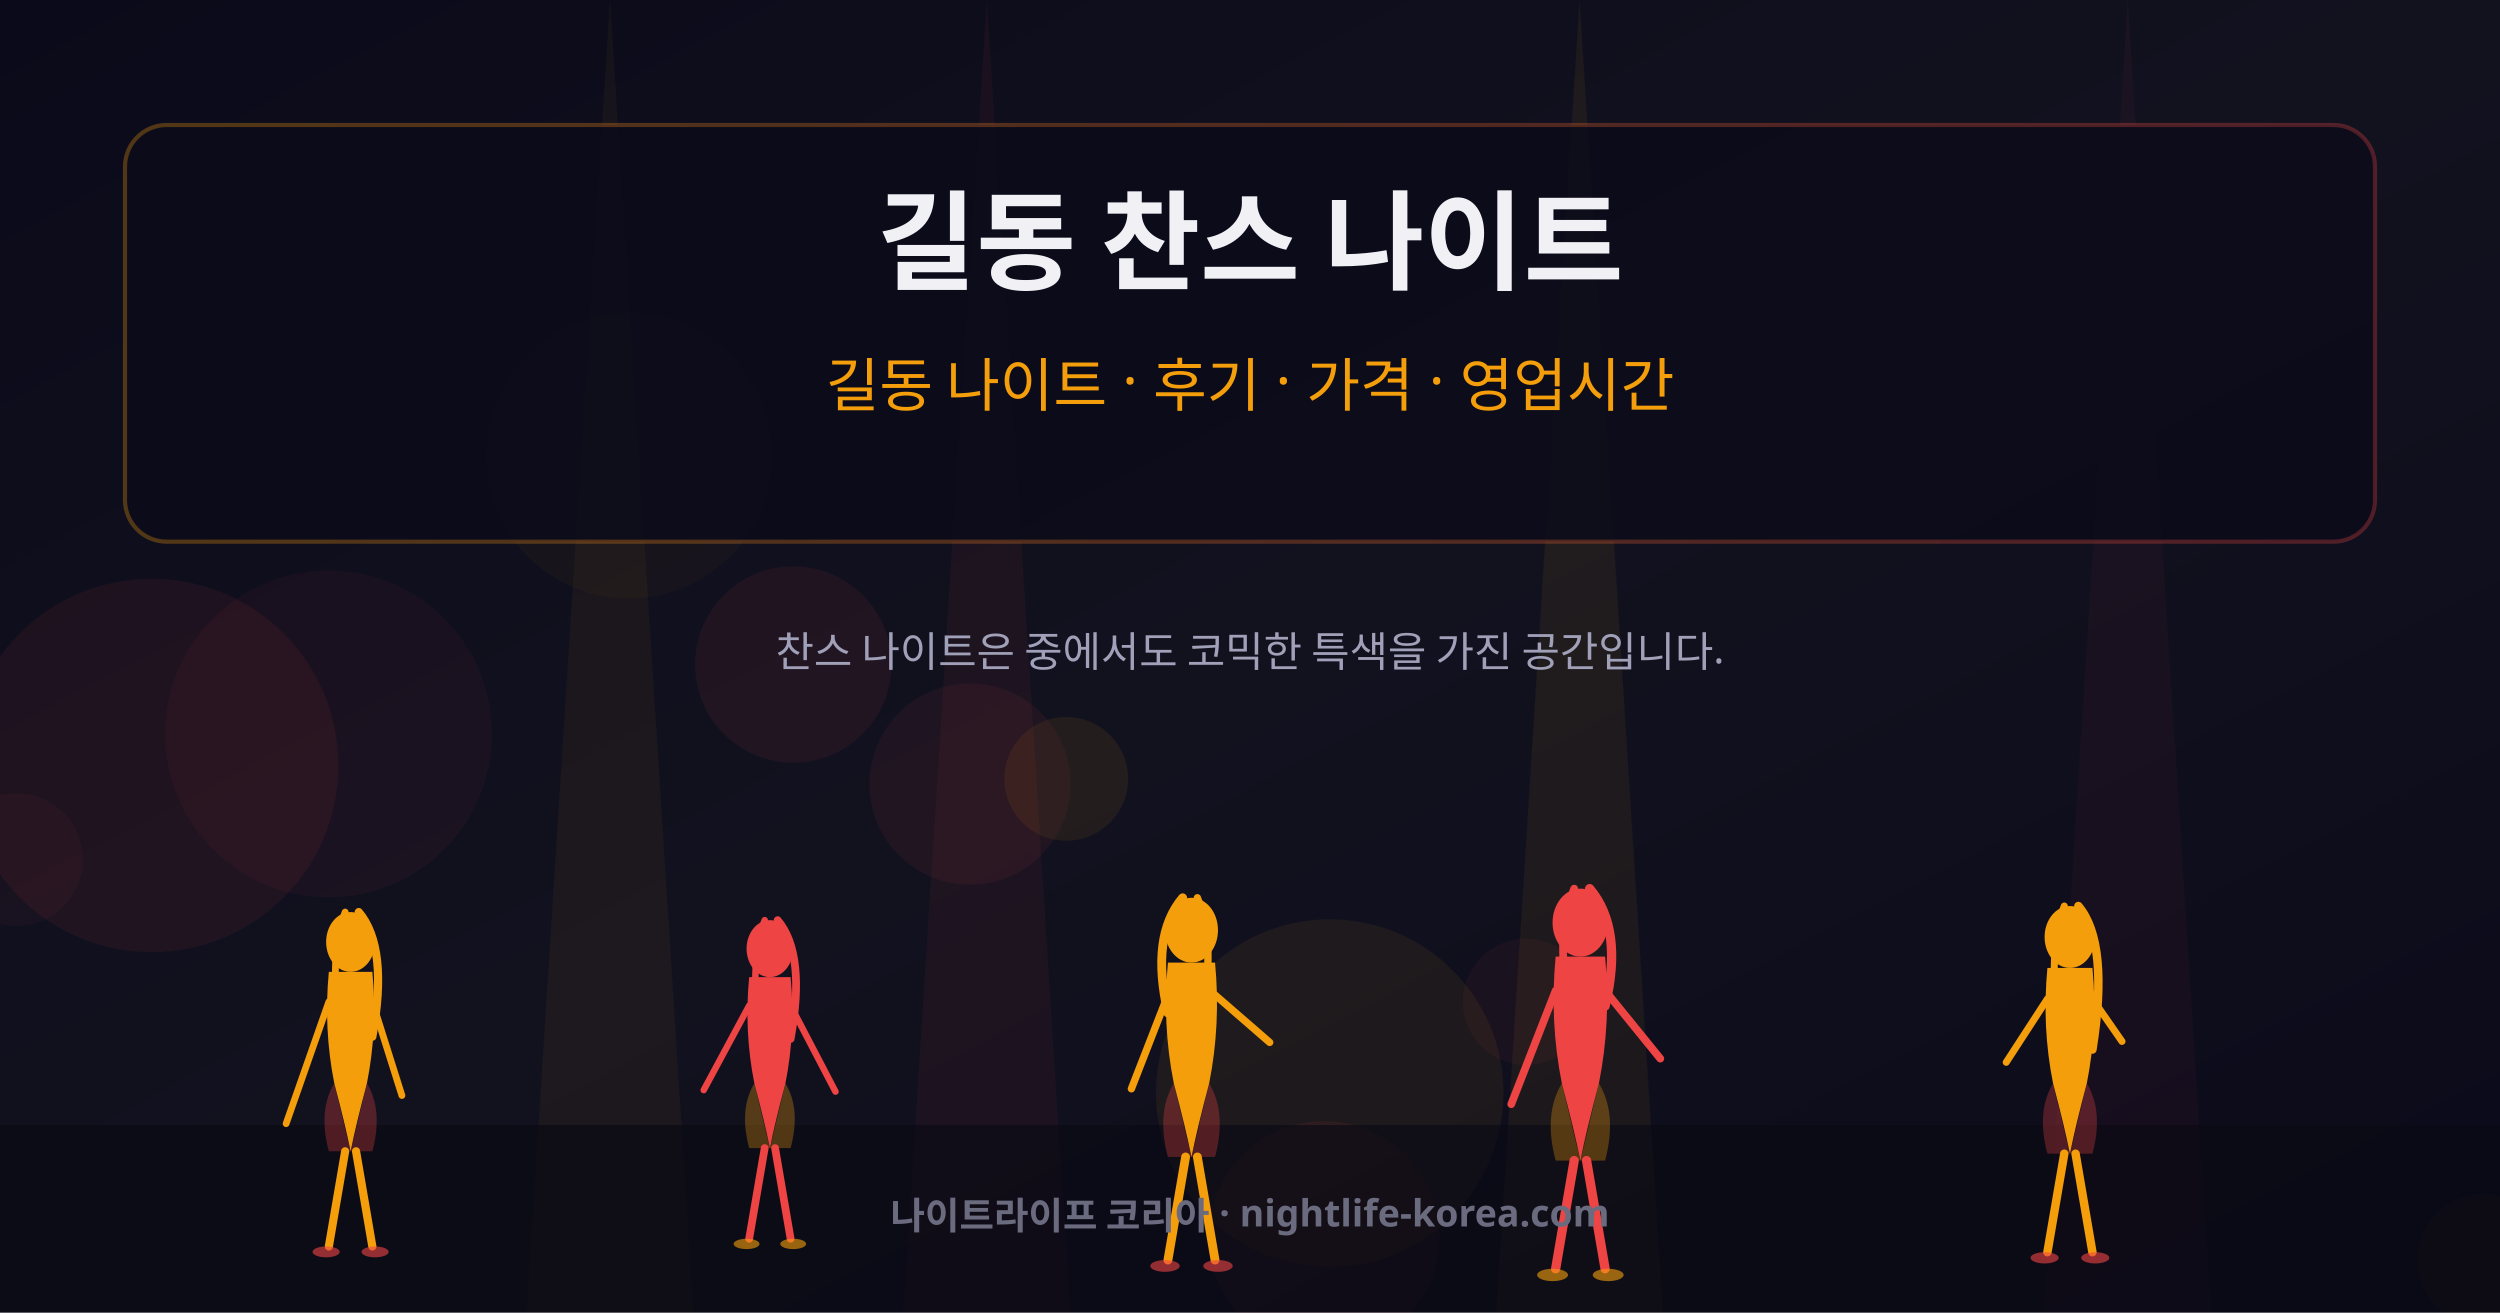
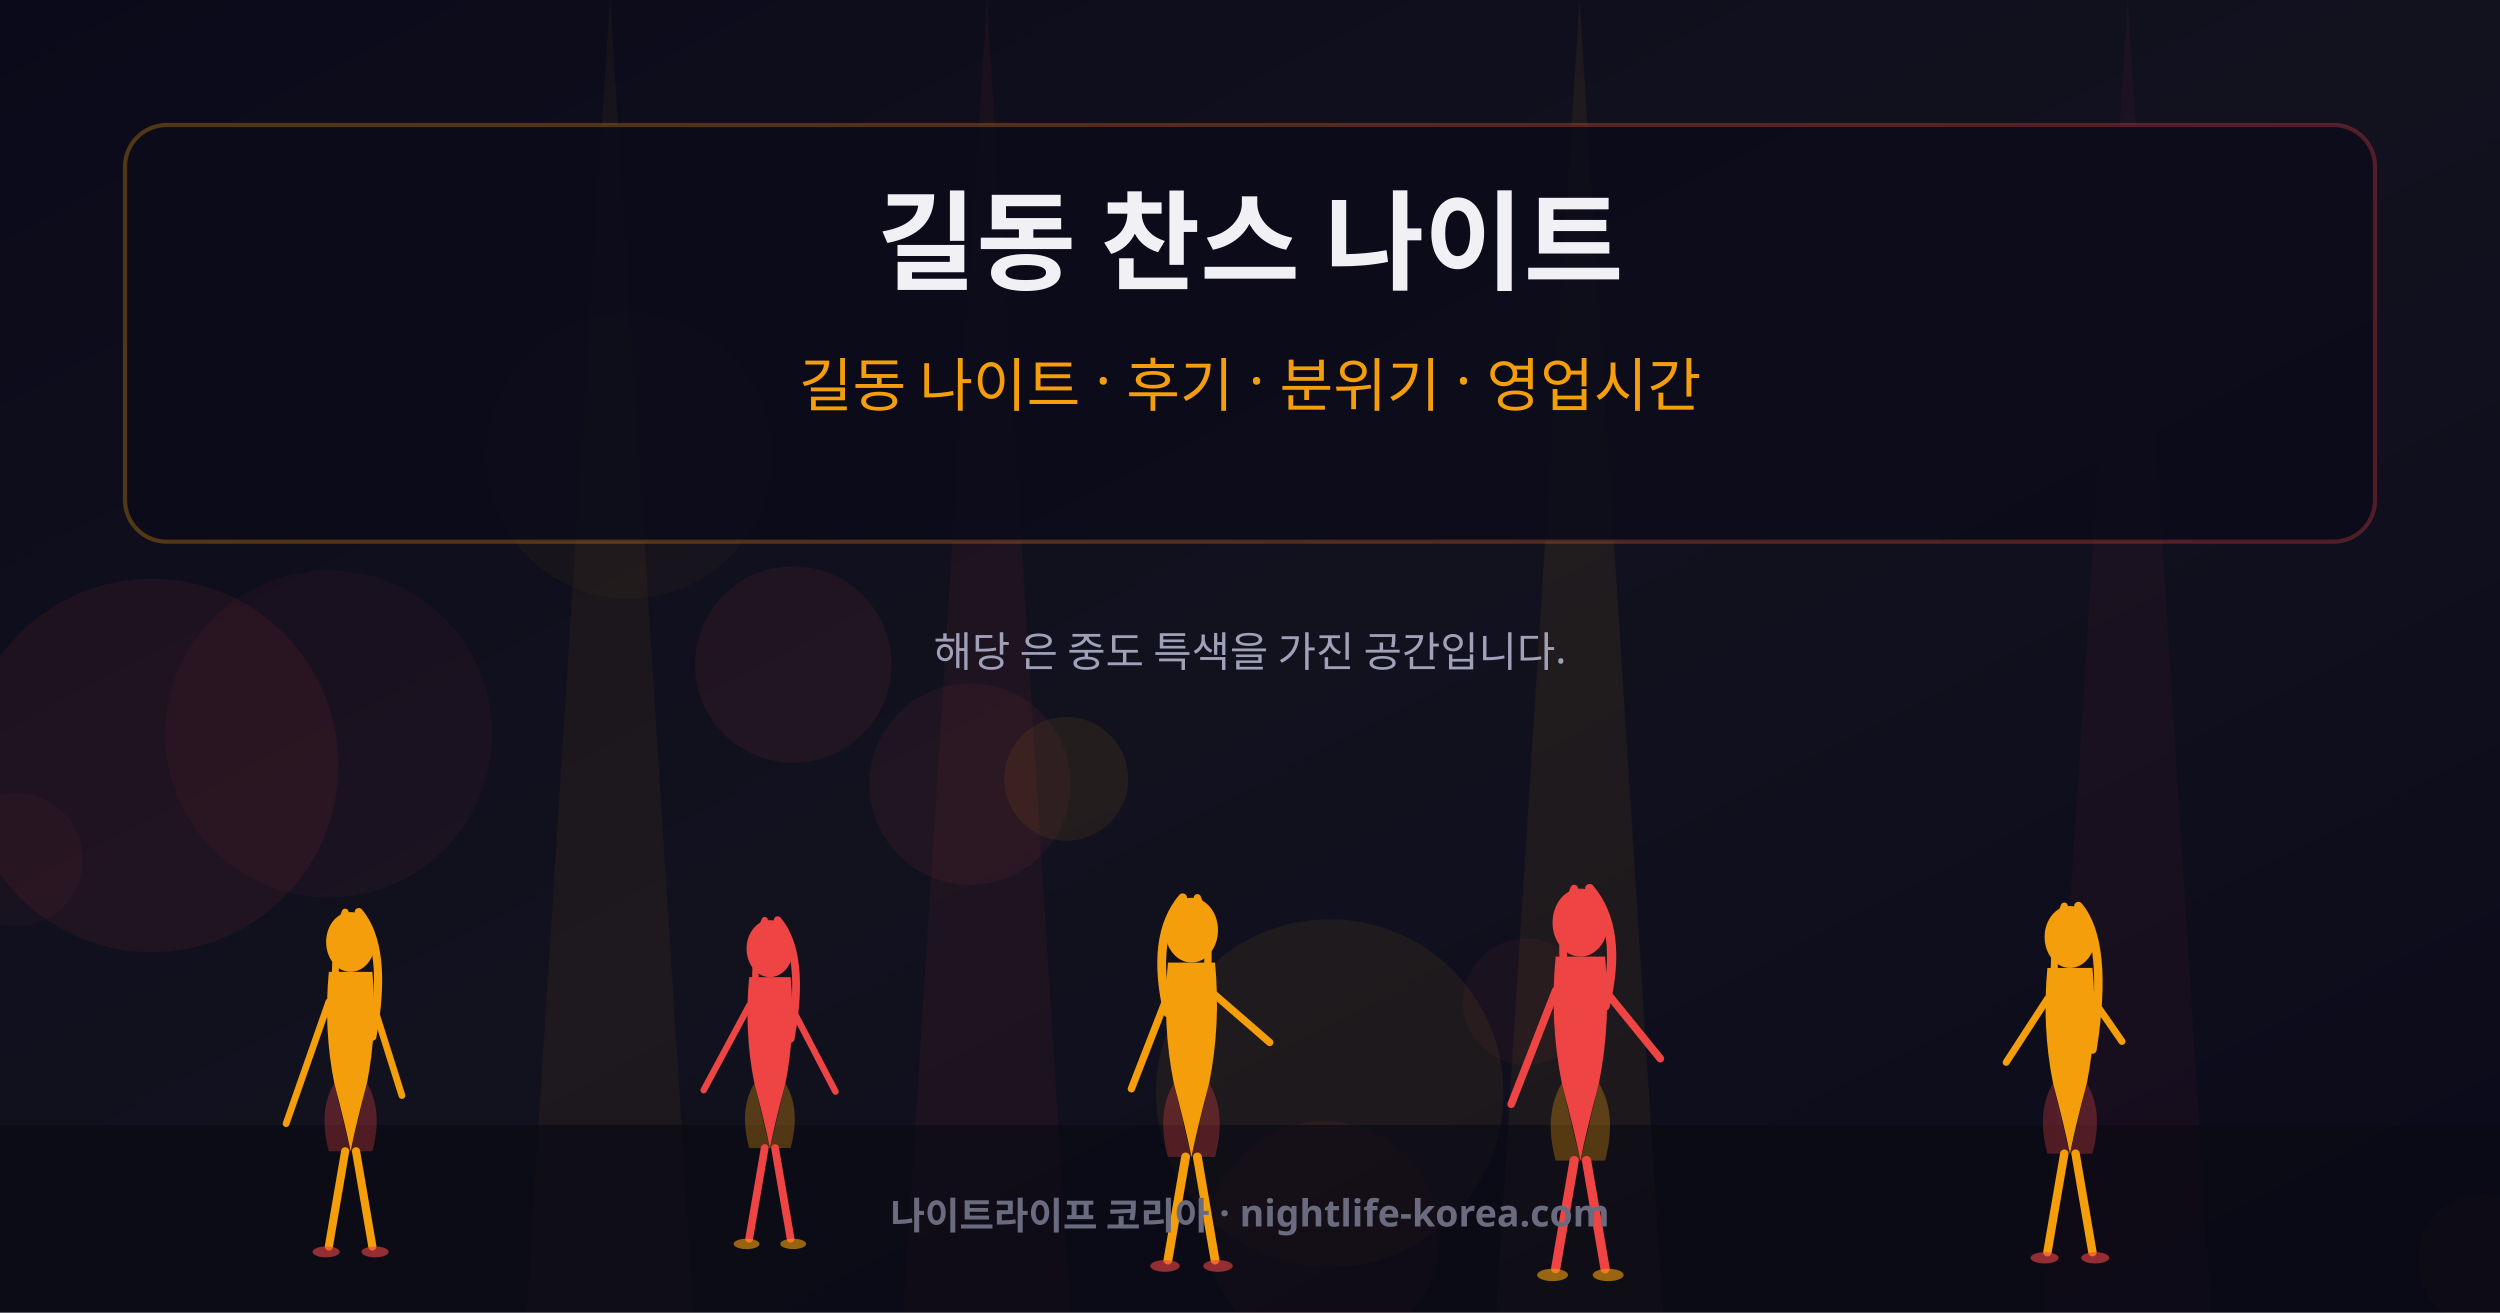
<svg xmlns="http://www.w3.org/2000/svg" viewBox="0 0 1200 630" width="1200" height="630">
  <defs>
    <linearGradient id="ogbg" x1="0%" y1="0%" x2="100%" y2="100%">
      <stop offset="0%" style="stop-color:#0a0a1a" />
      <stop offset="50%" style="stop-color:#12121f" />
      <stop offset="100%" style="stop-color:#0a0a1a" />
    </linearGradient>
    <linearGradient id="ogtxt" x1="0%" y1="0%" x2="100%" y2="0%">
      <stop offset="0%" style="stop-color:#f59e0b" />
      <stop offset="100%" style="stop-color:#ef4444" />
    </linearGradient>
  </defs>
  <rect width="1200" height="630" fill="url(#ogbg)" />
  <polygon points="292.807,0 252.807,630 332.807,630" fill="#f59e0b" opacity="0.051" />
  <polygon points="473.689,0 433.689,630 513.689,630" fill="#ef4444" opacity="0.06" />
  <polygon points="758.187,0 718.187,630 798.187,630" fill="#f59e0b" opacity="0.069" />
  <polygon points="1021.311,0 981.311,630 1061.311,630" fill="#ef4444" opacity="0.05" />
  <circle cx="1192.029" cy="605.023" r="31.58" fill="#f59e0b" opacity="0.041" />
  <circle cx="72.789" cy="367.43" r="89.63" fill="#ef4444" opacity="0.072" />
  <circle cx="465.621" cy="376.364" r="48.277" fill="#ef4444" opacity="0.064" />
  <circle cx="635.502" cy="593.537" r="55.37" fill="#ef4444" opacity="0.075" />
  <circle cx="380.766" cy="318.948" r="47.132" fill="#ef4444" opacity="0.072" />
  <circle cx="732.48" cy="480.863" r="30.296" fill="#ef4444" opacity="0.055" />
  <circle cx="301.834" cy="218.742" r="68.53" fill="#f59e0b" opacity="0.035" />
  <circle cx="638.268" cy="524.664" r="83.411" fill="#f59e0b" opacity="0.069" />
  <circle cx="7.856" cy="412.614" r="31.862" fill="#ef4444" opacity="0.045" />
  <circle cx="511.792" cy="373.864" r="29.709" fill="#f59e0b" opacity="0.077" />
  <circle cx="157.73" cy="352.269" r="78.436" fill="#ef4444" opacity="0.048" />
  <circle cx="826.777" cy="179.671" r="59.287" fill="#f59e0b" opacity="0.03" />
  <rect x="0" y="540" width="1200" height="90" fill="#0a0a14" opacity="0.7" />
  <g transform="translate(168.2885,520) scale(1.304922)">
    <ellipse cx="0" cy="-52" rx="9" ry="11" fill="#f59e0b" />
    <path d="M3,-63 Q14,-50 8,-17.154" stroke="#f59e0b" stroke-width="3" fill="none" stroke-linecap="round" />
    <path d="M-2,-63 Q-8,-48 -4,-20.154" stroke="#f59e0b" stroke-width="2.5" fill="none" stroke-linecap="round" />
    <path d="M-8,-41 Q-10,-20 -6,0 Q-2,15 0,25 Q2,15 6,0 Q10,-20 8,-41 Z" fill="#f59e0b" />
    <path d="M-6,0 Q-12,10 -8,25 L0,25 Z" fill="#ef4444" opacity="0.3" />
    <path d="M6,0 Q12,10 8,25 L0,25 Z" fill="#ef4444" opacity="0.3" />
    <line x1="-2" y1="25" x2="-8" y2="60" stroke="#f59e0b" stroke-width="3" stroke-linecap="round" />
    <line x1="2" y1="25" x2="8" y2="60" stroke="#f59e0b" stroke-width="3" stroke-linecap="round" />
    <ellipse cx="-9" cy="62" rx="5" ry="2" fill="#ef4444" opacity="0.6" />
    <ellipse cx="9" cy="62" rx="5" ry="2" fill="#ef4444" opacity="0.6" />
    <line x1="-8" y1="-30" x2="-23.723" y2="14.837" stroke="#f59e0b" stroke-width="2.5" stroke-linecap="round" />
    <line x1="8" y1="-30" x2="18.876" y2="4.478" stroke="#f59e0b" stroke-width="2.5" stroke-linecap="round" />
  </g>
  <g transform="translate(369.5456,520) scale(1.243273)">
    <ellipse cx="0" cy="-52" rx="9" ry="11" fill="#ef4444" />
    <path d="M3,-63 Q14,-50 8,-17.161" stroke="#ef4444" stroke-width="3" fill="none" stroke-linecap="round" />
    <path d="M-2,-63 Q-8,-48 -4,-20.161" stroke="#ef4444" stroke-width="2.5" fill="none" stroke-linecap="round" />
    <path d="M-8,-41 Q-10,-20 -6,0 Q-2,15 0,25 Q2,15 6,0 Q10,-20 8,-41 Z" fill="#ef4444" />
    <path d="M-6,0 Q-12,10 -8,25 L0,25 Z" fill="#f59e0b" opacity="0.3" />
    <path d="M6,0 Q12,10 8,25 L0,25 Z" fill="#f59e0b" opacity="0.3" />
    <line x1="-2" y1="25" x2="-8" y2="60" stroke="#ef4444" stroke-width="3" stroke-linecap="round" />
    <line x1="2" y1="25" x2="8" y2="60" stroke="#ef4444" stroke-width="3" stroke-linecap="round" />
    <ellipse cx="-9" cy="62" rx="5" ry="2" fill="#f59e0b" opacity="0.6" />
    <ellipse cx="9" cy="62" rx="5" ry="2" fill="#f59e0b" opacity="0.6" />
    <line x1="-8" y1="-30" x2="-25.558" y2="2.623" stroke="#ef4444" stroke-width="2.5" stroke-linecap="round" />
    <line x1="8" y1="-30" x2="25.326" y2="3.194" stroke="#ef4444" stroke-width="2.5" stroke-linecap="round" />
  </g>
  <g transform="translate(571.9105,520) scale(1.41375)">
    <ellipse cx="0" cy="-52" rx="9" ry="11" fill="#f59e0b" />
    <path d="M-3,-63 Q-14,-50 -8,-23.883" stroke="#f59e0b" stroke-width="3" fill="none" stroke-linecap="round" />
    <path d="M2,-63 Q8,-48 4,-26.883" stroke="#f59e0b" stroke-width="2.5" fill="none" stroke-linecap="round" />
    <path d="M-8,-41 Q-10,-20 -6,0 Q-2,15 0,25 Q2,15 6,0 Q10,-20 8,-41 Z" fill="#f59e0b" />
    <path d="M-6,0 Q-12,10 -8,25 L0,25 Z" fill="#ef4444" opacity="0.3" />
    <path d="M6,0 Q12,10 8,25 L0,25 Z" fill="#ef4444" opacity="0.3" />
    <line x1="-2" y1="25" x2="-8" y2="60" stroke="#f59e0b" stroke-width="3" stroke-linecap="round" />
    <line x1="2" y1="25" x2="8" y2="60" stroke="#f59e0b" stroke-width="3" stroke-linecap="round" />
    <ellipse cx="-9" cy="62" rx="5" ry="2" fill="#ef4444" opacity="0.6" />
    <ellipse cx="9" cy="62" rx="5" ry="2" fill="#ef4444" opacity="0.6" />
    <line x1="-8" y1="-30" x2="-20.405" y2="1.853" stroke="#f59e0b" stroke-width="2.5" stroke-linecap="round" />
    <line x1="8" y1="-30" x2="26.553" y2="-13.894" stroke="#f59e0b" stroke-width="2.5" stroke-linecap="round" />
  </g>
  <g transform="translate(758.5799,520) scale(1.483477)">
    <ellipse cx="0" cy="-52" rx="9" ry="11" fill="#ef4444" />
    <path d="M3,-63 Q14,-50 8,-24.992" stroke="#ef4444" stroke-width="3" fill="none" stroke-linecap="round" />
    <path d="M-2,-63 Q-8,-48 -4,-27.992" stroke="#ef4444" stroke-width="2.5" fill="none" stroke-linecap="round" />
    <path d="M-8,-41 Q-10,-20 -6,0 Q-2,15 0,25 Q2,15 6,0 Q10,-20 8,-41 Z" fill="#ef4444" />
    <path d="M-6,0 Q-12,10 -8,25 L0,25 Z" fill="#f59e0b" opacity="0.3" />
    <path d="M6,0 Q12,10 8,25 L0,25 Z" fill="#f59e0b" opacity="0.3" />
    <line x1="-2" y1="25" x2="-8" y2="60" stroke="#ef4444" stroke-width="3" stroke-linecap="round" />
    <line x1="2" y1="25" x2="8" y2="60" stroke="#ef4444" stroke-width="3" stroke-linecap="round" />
    <ellipse cx="-9" cy="62" rx="5" ry="2" fill="#f59e0b" opacity="0.6" />
    <ellipse cx="9" cy="62" rx="5" ry="2" fill="#f59e0b" opacity="0.6" />
    <line x1="-8" y1="-30" x2="-22.366" y2="6.744" stroke="#ef4444" stroke-width="2.5" stroke-linecap="round" />
    <line x1="8" y1="-30" x2="25.859" y2="-7.996" stroke="#ef4444" stroke-width="2.5" stroke-linecap="round" />
  </g>
  <g transform="translate(993.5644,520) scale(1.350916)">
    <ellipse cx="0" cy="-52" rx="9" ry="11" fill="#f59e0b" />
    <path d="M3,-63 Q14,-50 8,-12.004" stroke="#f59e0b" stroke-width="3" fill="none" stroke-linecap="round" />
    <path d="M-2,-63 Q-8,-48 -4,-15.004" stroke="#f59e0b" stroke-width="2.5" fill="none" stroke-linecap="round" />
    <path d="M-8,-41 Q-10,-20 -6,0 Q-2,15 0,25 Q2,15 6,0 Q10,-20 8,-41 Z" fill="#f59e0b" />
    <path d="M-6,0 Q-12,10 -8,25 L0,25 Z" fill="#ef4444" opacity="0.3" />
    <path d="M6,0 Q12,10 8,25 L0,25 Z" fill="#ef4444" opacity="0.3" />
    <line x1="-2" y1="25" x2="-8" y2="60" stroke="#f59e0b" stroke-width="3" stroke-linecap="round" />
    <line x1="2" y1="25" x2="8" y2="60" stroke="#f59e0b" stroke-width="3" stroke-linecap="round" />
    <ellipse cx="-9" cy="62" rx="5" ry="2" fill="#ef4444" opacity="0.6" />
    <ellipse cx="9" cy="62" rx="5" ry="2" fill="#ef4444" opacity="0.6" />
    <line x1="-8" y1="-30" x2="-22.638" y2="-7.476" stroke="#f59e0b" stroke-width="2.5" stroke-linecap="round" />
    <line x1="8" y1="-30" x2="18.496" y2="-14.902" stroke="#f59e0b" stroke-width="2.5" stroke-linecap="round" />
  </g>
  <rect x="60" y="60" width="1080" height="200" rx="20" fill="#0a0a1a" opacity="0.85" />
  <rect x="60" y="60" width="1080" height="200" rx="20" fill="none" stroke="url(#ogtxt)" stroke-width="2" opacity="0.3" />
  <text x="600" y="135" text-anchor="middle" font-family="'Noto Sans KR',sans-serif" font-size="52" font-weight="800" fill="#f0f0f5">길동 찬스 나이트</text>
-   <text x="600" y="195" text-anchor="middle" font-family="'Noto Sans KR',sans-serif" font-size="28" font-weight="500" fill="#f59e0b">길동 나이트 · 후기 · 가격 · 영업시간</text>
+   <text x="600" y="195" text-anchor="middle" font-family="'Noto Sans KR',sans-serif" font-size="28" font-weight="500" fill="#f59e0b">길동 나이트 · 후기 · 분위기 · 영업시간</text>
  <rect x="60" y="290" width="auto" height="40" rx="20" fill="#f59e0b" opacity="0.15" />
-   <text x="600" y="320" text-anchor="middle" font-family="'Noto Sans KR',sans-serif" font-size="20" fill="#a0a0b8">찬스 나이트은 중에서도 코믹한 특색을 가진 공간입니다.</text>
+   <text x="600" y="320" text-anchor="middle" font-family="'Noto Sans KR',sans-serif" font-size="20" fill="#a0a0b8">해당 은 중도 특색을 가진 공간입니다.</text>
  <text x="600" y="590" text-anchor="middle" font-family="'Noto Sans KR',sans-serif" font-size="18" font-weight="600" fill="#6b6b80">나이트라이프 코리아 · nightlife-korea.com</text>
</svg>
